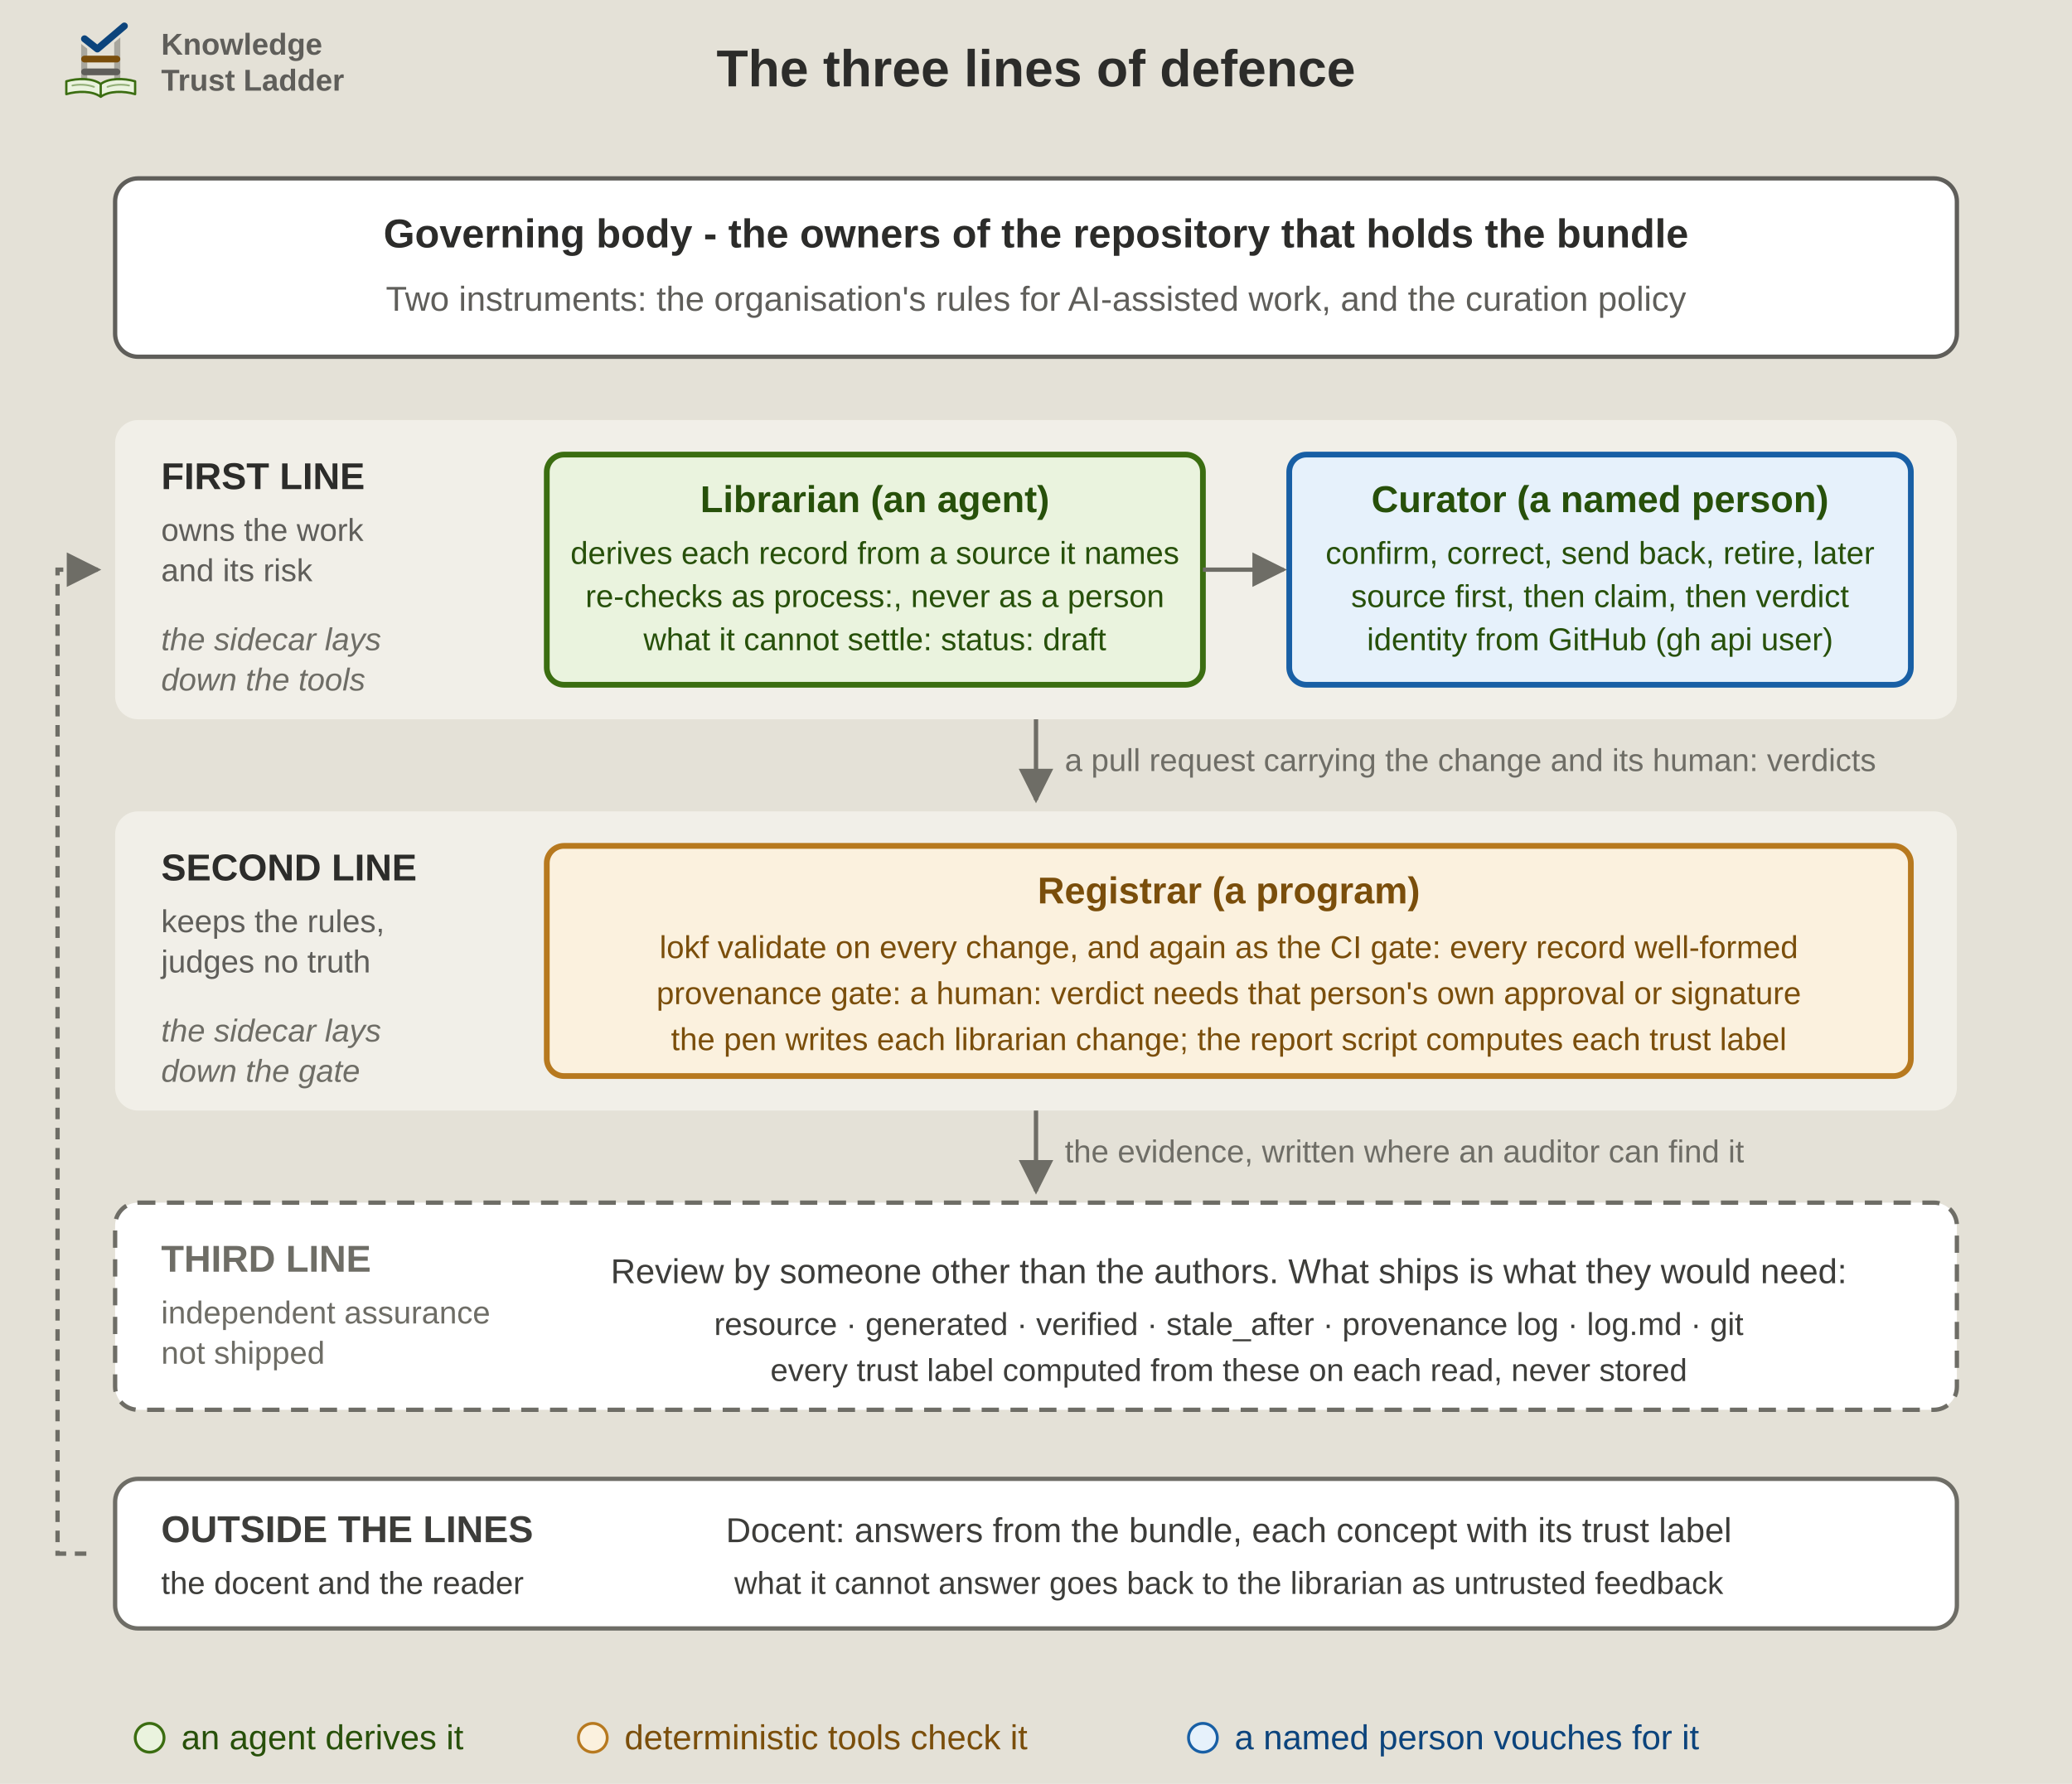
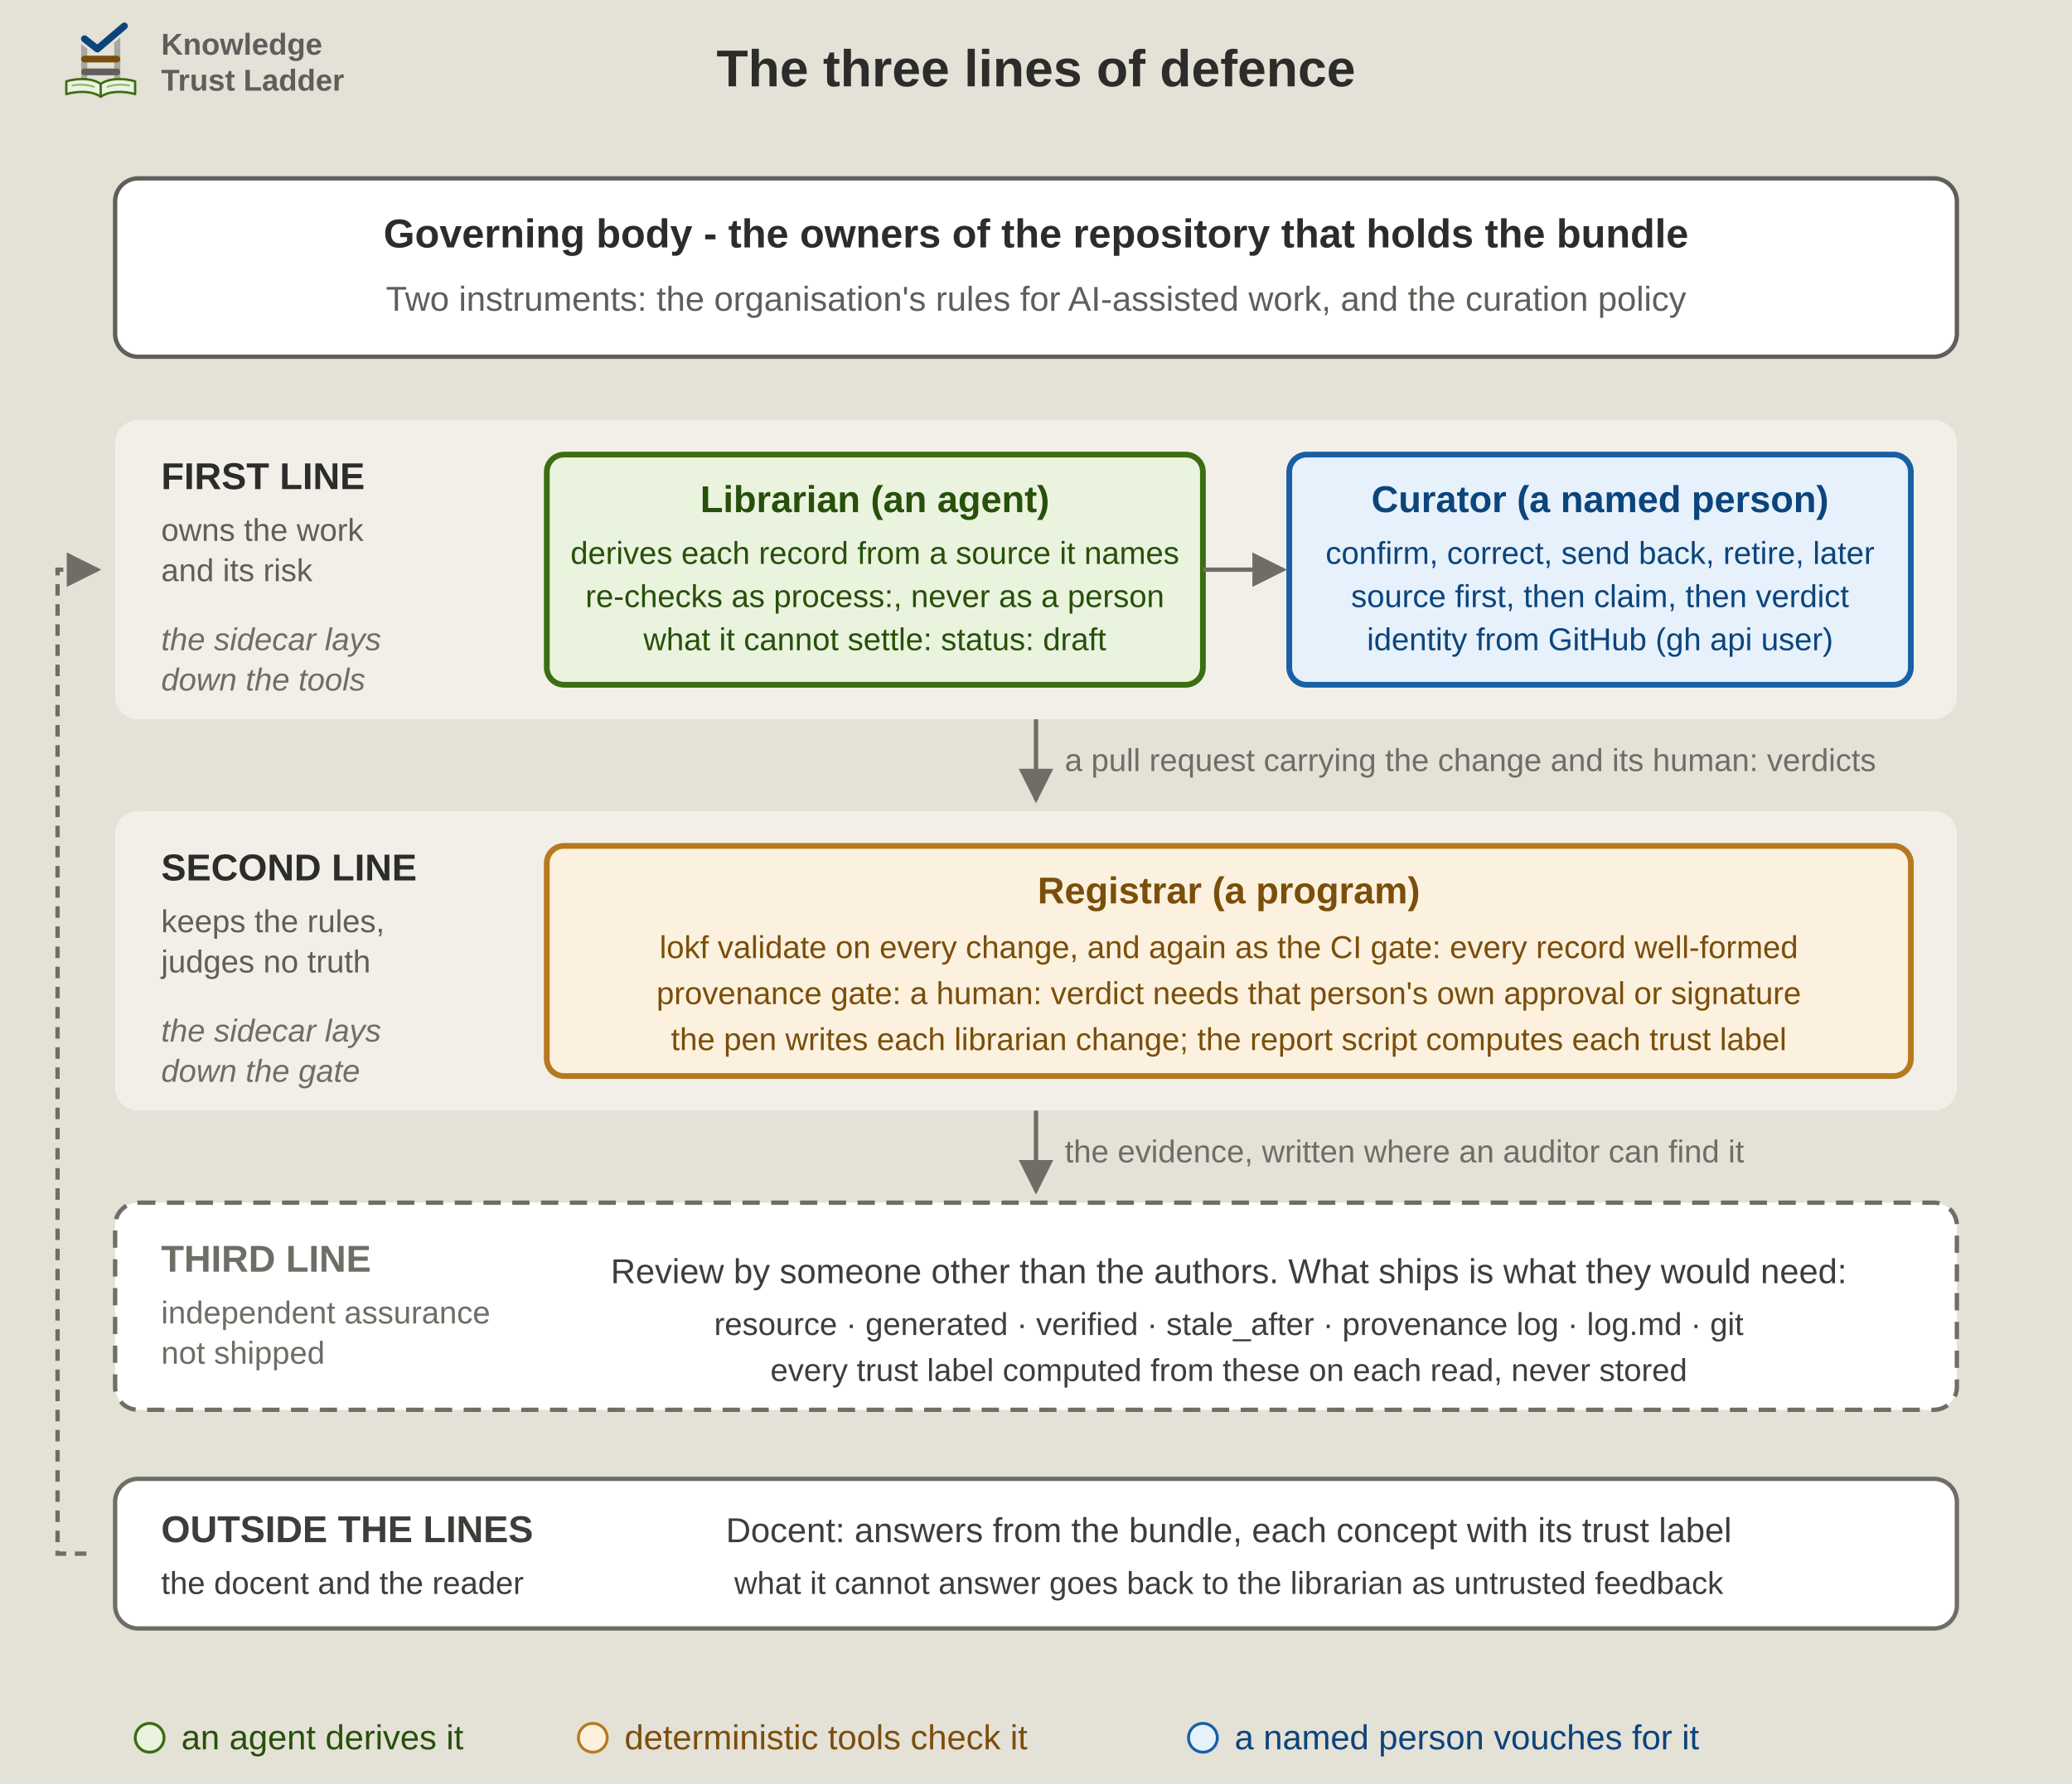
<svg xmlns="http://www.w3.org/2000/svg" width="720" height="620" viewBox="0 0 720 620" role="img" aria-labelledby="t d">
  <defs>
    <marker id="arrow" viewBox="0 0 10 10" refX="9" refY="5" markerWidth="8" markerHeight="8" orient="auto-start-reverse">
      <path d="M 0 0 L 10 5 L 0 10 z" fill="#6E6D66" />
    </marker>
  </defs>
  <rect width="720" height="620" fill="#E4E1D7" />
  <g transform="translate(20,6) scale(0.46875)">
    <rect x="17.5" y="12" width="4.5" height="38" rx="2.25" fill="#A8A69D" />
    <rect x="42" y="12" width="4.5" height="38" rx="2.25" fill="#A8A69D" />
    <rect x="17.5" y="38" width="29" height="5" rx="2.5" fill="#5F5E5A" />
    <rect x="17.5" y="28.5" width="29" height="5" rx="2.5" fill="#7A4E0B" />
    <path d="M20 16 L29.5 23.5 L49.5 6.5" fill="none" stroke="#E4E1D7" stroke-width="9" stroke-linecap="round" stroke-linejoin="round" />
    <path d="M20 16 L29.5 23.5 L49.5 6.5" fill="none" stroke="#0C447C" stroke-width="5.2" stroke-linecap="round" stroke-linejoin="round" />
    <path d="M32 49.5 C26 45 15 45 6.5 47.5 v9.5 C15 54.5 26 54.5 32 59 C38 54.5 49 54.5 57.5 57 v-9.5 C49 45 38 45 32 49.5 z" fill="#EAF3DE" stroke="#3B6D11" stroke-width="1.7" stroke-linejoin="round" />
    <line x1="32" y1="49.5" x2="32" y2="59" stroke="#3B6D11" stroke-width="1.7" />
    <path d="M11 50.6 C16 49.6 22 49.8 27 51.6 M37 51.6 C42 49.8 48 49.6 53 50.6" fill="none" stroke="#3B6D11" stroke-opacity=".5" stroke-width="1.3" stroke-linecap="round" />
  </g>
  <text x="56" y="19" font-family="Arial, sans-serif" font-size="10.5" font-weight="700" fill="#5F5E5A">Knowledge</text>
  <text x="56" y="31.5" font-family="Arial, sans-serif" font-size="10.5" font-weight="700" fill="#5F5E5A">Trust Ladder</text>
  <text x="360" y="30" text-anchor="middle" font-family="Arial, sans-serif" font-size="18" font-weight="700" fill="#2C2C2A">The three lines of defence</text>
  <g transform="translate(0,46)">
    <rect x="40" y="16" width="640" height="62" rx="8" fill="#ffffff" stroke="#5F5E5A" stroke-width="1.5" />
    <text x="360" y="40" text-anchor="middle" font-family="Arial, sans-serif" font-size="14" font-weight="bold" fill="#2C2C2A">Governing body - the owners of the repository that holds the bundle</text>
    <text x="360" y="62" text-anchor="middle" font-family="Arial, sans-serif" font-size="12" fill="#5F5E5A">Two instruments: the organisation's rules for AI-assisted work, and the curation policy</text>
    <rect x="40" y="100" width="640" height="104" rx="8" fill="#F1EFE8" />
    <text x="56" y="124" font-family="Arial, sans-serif" font-size="13" font-weight="bold" fill="#2C2C2A">FIRST LINE</text>
    <text x="56" y="142" font-family="Arial, sans-serif" font-size="11" fill="#5F5E5A">owns the work</text>
    <text x="56" y="156" font-family="Arial, sans-serif" font-size="11" fill="#5F5E5A">and its risk</text>
    <text x="56" y="180" font-family="Arial, sans-serif" font-size="11" font-style="italic" fill="#6E6D66">the sidecar lays</text>
    <text x="56" y="194" font-family="Arial, sans-serif" font-size="11" font-style="italic" fill="#6E6D66">down the tools</text>
    <rect x="190" y="112" width="228" height="80" rx="6" fill="#EAF3DE" stroke="#3B6D11" stroke-width="2" />
    <text x="304" y="132" text-anchor="middle" font-family="Arial, sans-serif" font-size="13" font-weight="bold" fill="#27500A">Librarian (an agent)</text>
    <text x="304" y="150" text-anchor="middle" font-family="Arial, sans-serif" font-size="11" fill="#27500A">derives each record from a source it names</text>
    <text x="304" y="165" text-anchor="middle" font-family="Arial, sans-serif" font-size="11" fill="#27500A">re-checks as process:, never as a person</text>
    <text x="304" y="180" text-anchor="middle" font-family="Arial, sans-serif" font-size="11" fill="#27500A">what it cannot settle: status: draft</text>
    <line x1="418" y1="152" x2="446" y2="152" stroke="#6E6D66" stroke-width="1.5" marker-end="url(#arrow)" />
    <rect x="448" y="112" width="216" height="80" rx="6" fill="#E6F1FB" stroke="#185FA5" stroke-width="2" />
-     <text x="556" y="132" text-anchor="middle" font-family="Arial, sans-serif" font-size="13" font-weight="bold" fill="#27500A">Curator (a named person)</text>
-     <text x="556" y="150" text-anchor="middle" font-family="Arial, sans-serif" font-size="11" fill="#27500A">confirm, correct, send back, retire, later</text>
-     <text x="556" y="165" text-anchor="middle" font-family="Arial, sans-serif" font-size="11" fill="#27500A">source first, then claim, then verdict</text>
-     <text x="556" y="180" text-anchor="middle" font-family="Arial, sans-serif" font-size="11" fill="#27500A">identity from GitHub (gh api user)</text>
+     <text x="556" y="132" text-anchor="middle" font-family="Arial, sans-serif" font-size="13" font-weight="bold" fill="#0C447C">Curator (a named person)</text>
+     <text x="556" y="150" text-anchor="middle" font-family="Arial, sans-serif" font-size="11" fill="#0C447C">confirm, correct, send back, retire, later</text>
+     <text x="556" y="165" text-anchor="middle" font-family="Arial, sans-serif" font-size="11" fill="#0C447C">source first, then claim, then verdict</text>
+     <text x="556" y="180" text-anchor="middle" font-family="Arial, sans-serif" font-size="11" fill="#0C447C">identity from GitHub (gh api user)</text>
    <line x1="360" y1="204" x2="360" y2="232" stroke="#6E6D66" stroke-width="1.5" marker-end="url(#arrow)" />
    <text x="370" y="222" font-family="Arial, sans-serif" font-size="11" fill="#6E6D66">a pull request carrying the change and its human: verdicts</text>
    <rect x="40" y="236" width="640" height="104" rx="8" fill="#F1EFE8" />
    <text x="56" y="260" font-family="Arial, sans-serif" font-size="13" font-weight="bold" fill="#2C2C2A">SECOND LINE</text>
    <text x="56" y="278" font-family="Arial, sans-serif" font-size="11" fill="#5F5E5A">keeps the rules,</text>
    <text x="56" y="292" font-family="Arial, sans-serif" font-size="11" fill="#5F5E5A">judges no truth</text>
    <text x="56" y="316" font-family="Arial, sans-serif" font-size="11" font-style="italic" fill="#6E6D66">the sidecar lays</text>
    <text x="56" y="330" font-family="Arial, sans-serif" font-size="11" font-style="italic" fill="#6E6D66">down the gate</text>
    <rect x="190" y="248" width="474" height="80" rx="6" fill="#FBF1DE" stroke="#B7791F" stroke-width="2" />
    <text x="427" y="268" text-anchor="middle" font-family="Arial, sans-serif" font-size="13" font-weight="bold" fill="#7A4E0B">Registrar (a program)</text>
    <text x="427" y="287" text-anchor="middle" font-family="Arial, sans-serif" font-size="11" fill="#7A4E0B">lokf validate on every change, and again as the CI gate: every record well-formed</text>
    <text x="427" y="303" text-anchor="middle" font-family="Arial, sans-serif" font-size="11" fill="#7A4E0B">provenance gate: a human: verdict needs that person's own approval or signature</text>
    <text x="427" y="319" text-anchor="middle" font-family="Arial, sans-serif" font-size="11" fill="#7A4E0B">the pen writes each librarian change; the report script computes each trust label</text>
    <line x1="360" y1="340" x2="360" y2="368" stroke="#6E6D66" stroke-width="1.5" marker-end="url(#arrow)" />
    <text x="370" y="358" font-family="Arial, sans-serif" font-size="11" fill="#6E6D66">the evidence, written where an auditor can find it</text>
    <rect x="40" y="372" width="640" height="72" rx="8" fill="#FFFFFF" stroke="#6E6D66" stroke-width="1.5" stroke-dasharray="6 4" />
    <text x="56" y="396" font-family="Arial, sans-serif" font-size="13" font-weight="bold" fill="#6E6D66">THIRD LINE</text>
    <text x="56" y="414" font-family="Arial, sans-serif" font-size="11" fill="#6E6D66">independent assurance</text>
    <text x="56" y="428" font-family="Arial, sans-serif" font-size="11" fill="#6E6D66">not shipped</text>
    <text x="427" y="400" text-anchor="middle" font-family="Arial, sans-serif" font-size="12" fill="#3D3D3A">Review by someone other than the authors. What ships is what they would need:</text>
    <text x="427" y="418" text-anchor="middle" font-family="Arial, sans-serif" font-size="11" fill="#3D3D3A">resource · generated · verified · stale_after · provenance log · log.md · git</text>
    <text x="427" y="434" text-anchor="middle" font-family="Arial, sans-serif" font-size="11" fill="#3D3D3A">every trust label computed from these on each read, never stored</text>
    <rect x="40" y="468" width="640" height="52" rx="8" fill="#FFFFFF" stroke="#6E6D66" stroke-width="1.5" />
    <text x="56" y="490" font-family="Arial, sans-serif" font-size="13" font-weight="bold" fill="#3D3D3A">OUTSIDE THE LINES</text>
    <text x="56" y="508" font-family="Arial, sans-serif" font-size="11" fill="#3D3D3A">the docent and the reader</text>
    <text x="427" y="490" text-anchor="middle" font-family="Arial, sans-serif" font-size="12" fill="#3D3D3A">Docent: answers from the bundle, each concept with its trust label</text>
    <text x="427" y="508" text-anchor="middle" font-family="Arial, sans-serif" font-size="11" fill="#3D3D3A">what it cannot answer goes back to the librarian as untrusted feedback</text>
    <path d="M 30 494 L 20 494 L 20 152 L 34 152" fill="none" stroke="#6E6D66" stroke-width="1.5" stroke-dasharray="4 3" marker-end="url(#arrow)" />
  </g>
  <circle cx="52" cy="604" r="5" fill="#EAF3DE" stroke="#3B6D11" stroke-width="1" />
  <text x="63" y="608" font-family="Arial, sans-serif" font-size="12" fill="#27500A">an agent derives it</text>
  <circle cx="206" cy="604" r="5" fill="#FBF1DE" stroke="#B7791F" stroke-width="1" />
  <text x="217" y="608" font-family="Arial, sans-serif" font-size="12" fill="#7A4E0B">deterministic tools check it</text>
  <circle cx="418" cy="604" r="5" fill="#E6F1FB" stroke="#185FA5" stroke-width="1" />
  <text x="429" y="608" font-family="Arial, sans-serif" font-size="12" fill="#0C447C">a named person vouches for it</text>
</svg>
